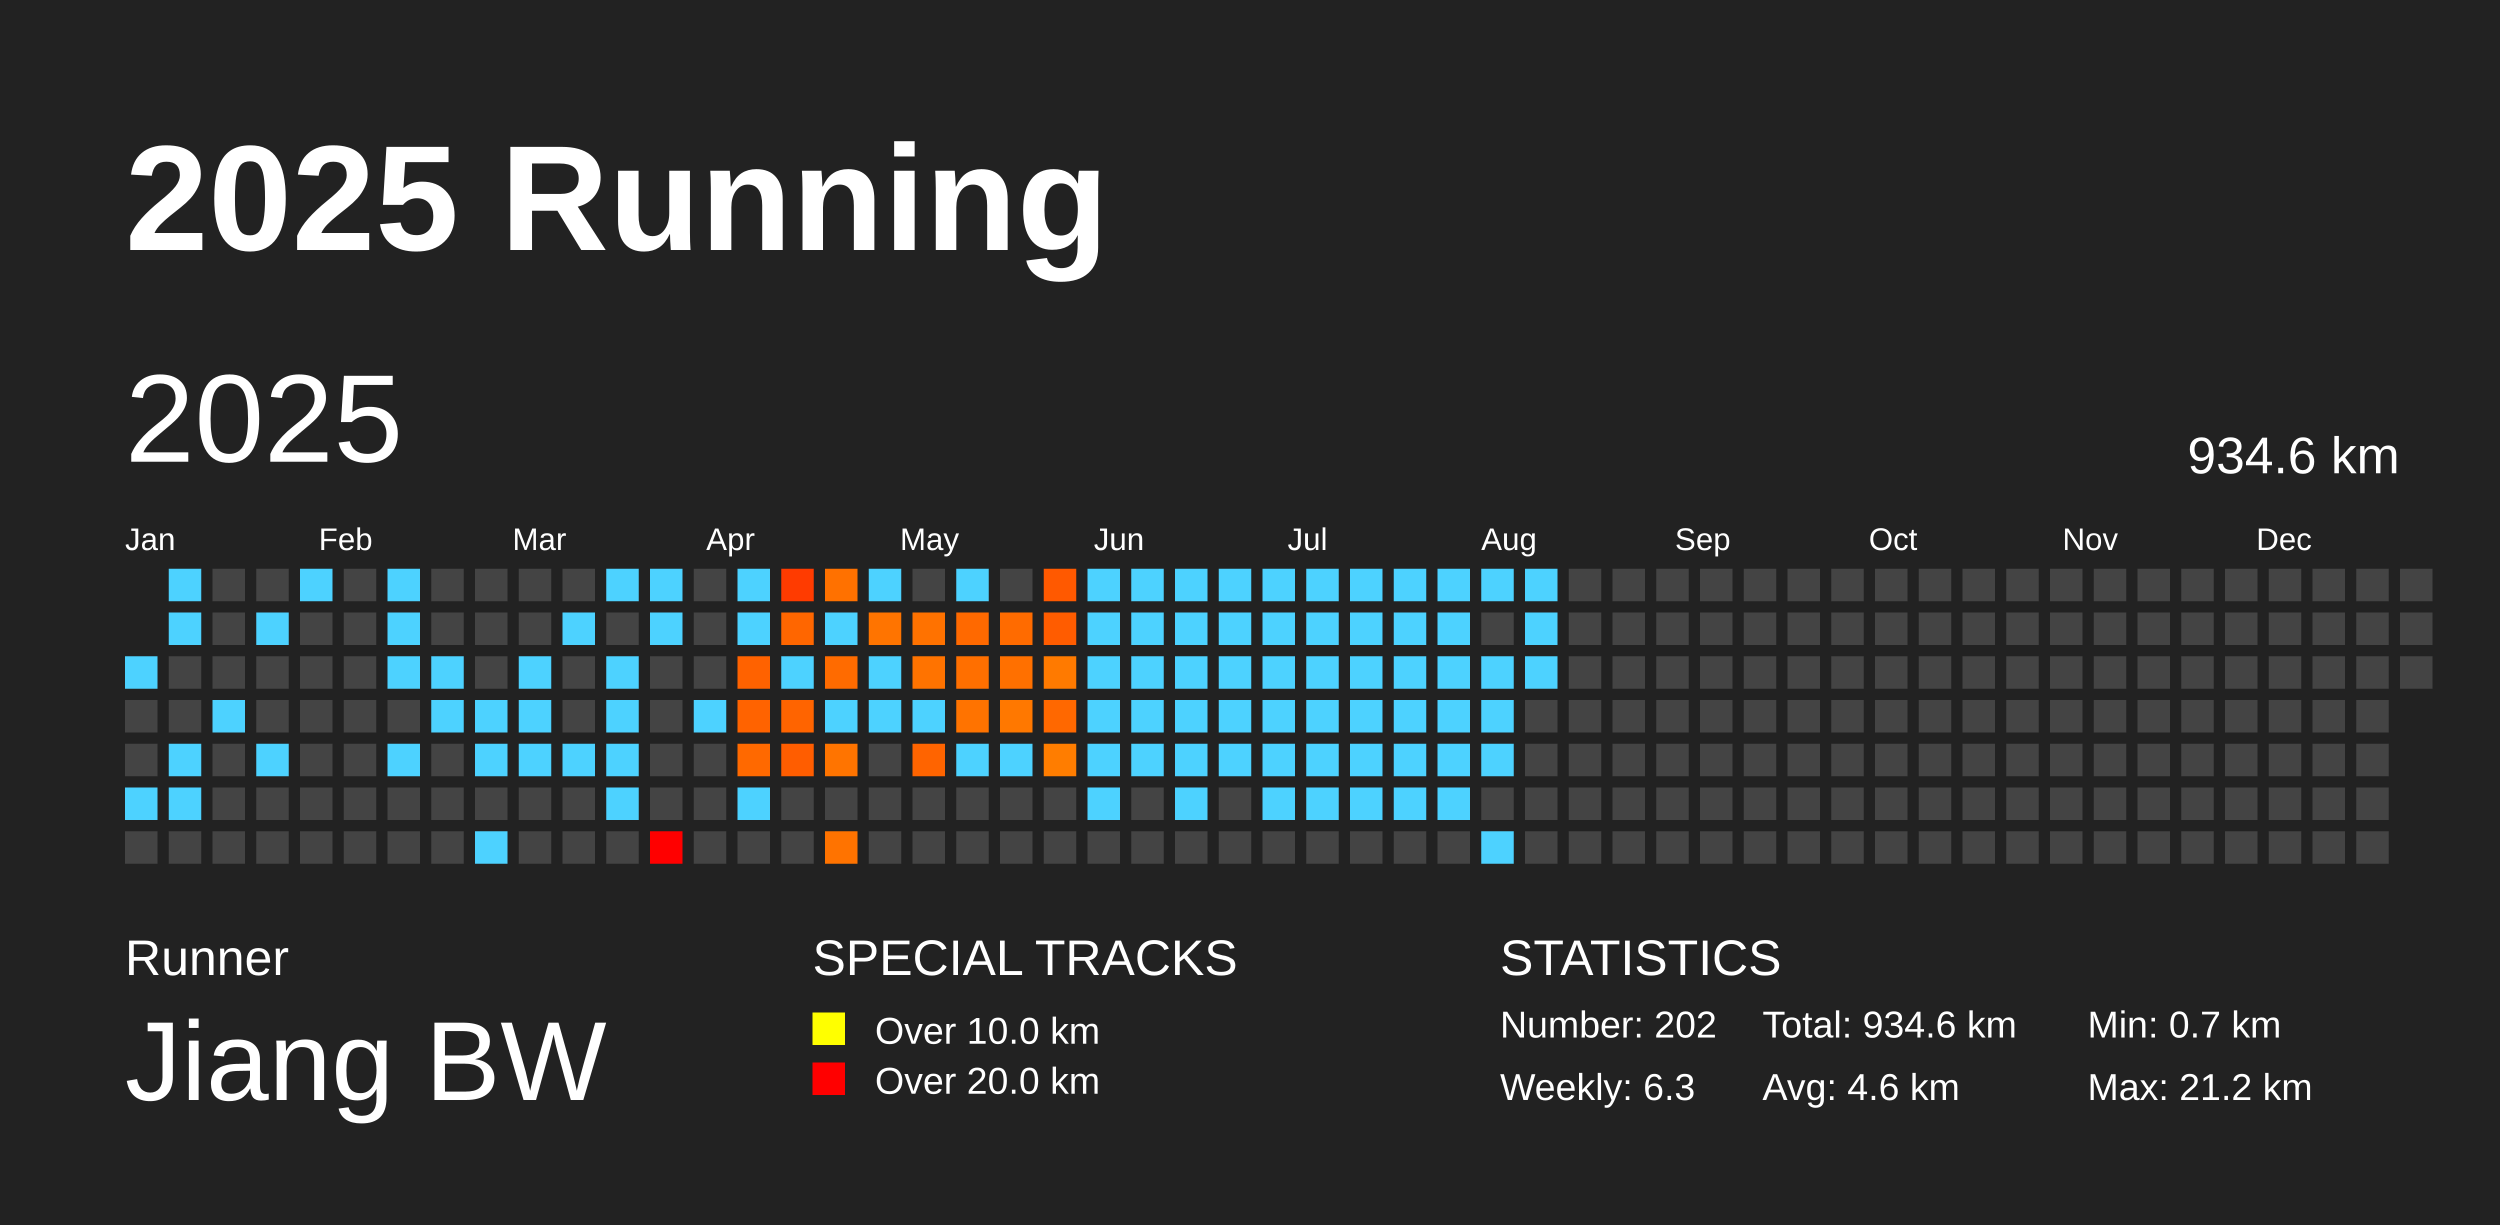
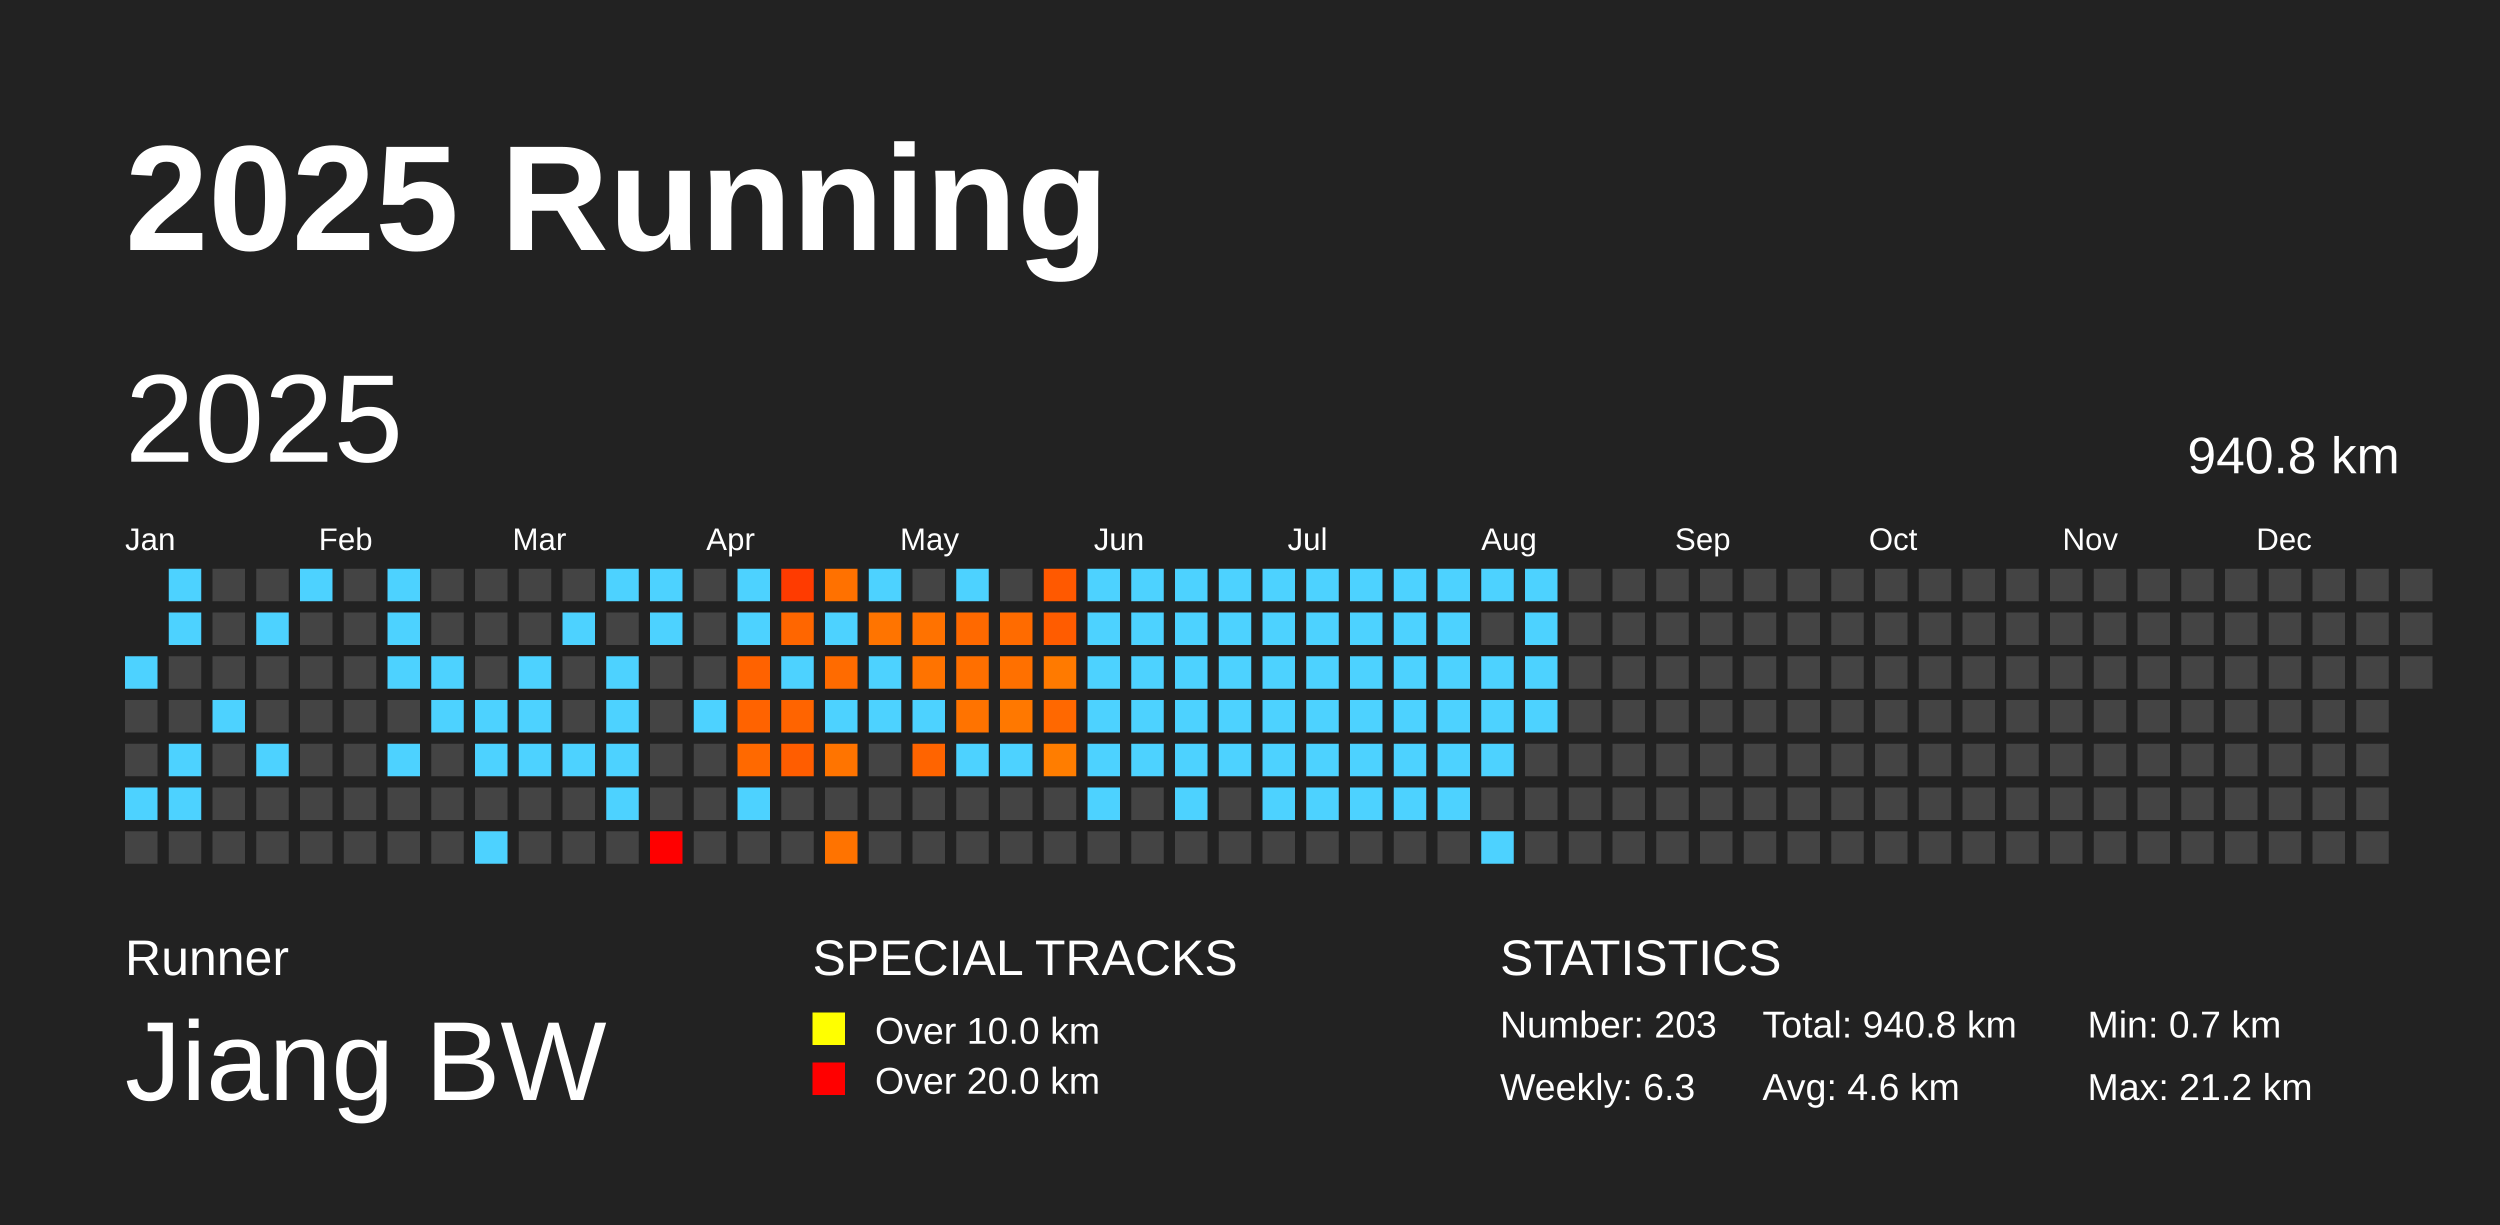
<svg xmlns="http://www.w3.org/2000/svg" baseProfile="full" height="98mm" version="1.1" viewBox="0,0,200,98" width="200mm">
  <defs />
  <rect fill="#222222" height="98" width="200" x="0" y="0" />
  <text fill="#FFFFFF" style="font-size:12px; font-family:Arial; font-weight:bold;" x="10" y="20">2025 Running</text>
  <text fill="#FFFFFF" style="font-size:4px; font-family:Arial" x="10" y="78">Runner</text>
  <text fill="#FFFFFF" style="font-size:9px; font-family:Arial" x="10" y="88">Jiang BW</text>
  <text fill="#FFFFFF" style="font-size:4px; font-family:Arial" x="65" y="78">SPECIAL TRACKS</text>
  <rect fill="yellow" height="2.6" width="2.6" x="65" y="81" />
  <text fill="#FFFFFF" style="font-size:3px; font-family:Arial" x="70" y="83.5">Over 10.0 km</text>
  <rect fill="red" height="2.6" width="2.6" x="65" y="85" />
  <text fill="#FFFFFF" style="font-size:3px; font-family:Arial" x="70" y="87.5">Over 20.0 km</text>
  <text fill="#FFFFFF" style="font-size:4px; font-family:Arial" x="120" y="78">STATISTICS</text>
-   <text fill="#FFFFFF" style="font-size:3px; font-family:Arial" x="120" y="83">Number: 202</text>
+   <text fill="#FFFFFF" style="font-size:3px; font-family:Arial" x="120" y="83">Number: 203</text>
  <text fill="#FFFFFF" style="font-size:3px; font-family:Arial" x="120" y="88">Weekly: 6.3</text>
-   <text fill="#FFFFFF" style="font-size:3px; font-family:Arial" x="141" y="83">Total: 934.6 km</text>
+   <text fill="#FFFFFF" style="font-size:3px; font-family:Arial" x="141" y="83">Total: 940.8 km</text>
  <text fill="#FFFFFF" style="font-size:3px; font-family:Arial" x="141" y="88">Avg: 4.6 km</text>
  <text fill="#FFFFFF" style="font-size:3px; font-family:Arial" x="167" y="83">Min: 0.7 km</text>
  <text fill="#FFFFFF" style="font-size:3px; font-family:Arial" x="167" y="88">Max: 21.2 km</text>
  <text dominant-baseline="hanging" fill="#FFFFFF" style="font-size:10.0px; font-family:Arial;" x="10" y="30">2025</text>
-   <text dominant-baseline="hanging" fill="#FFFFFF" style="font-size:4.125px; font-family:Arial;" x="175" y="35">934.6 km</text>
+   <text dominant-baseline="hanging" fill="#FFFFFF" style="font-size:4.125px; font-family:Arial;" x="175" y="35">940.8 km</text>
  <text fill="#FFFFFF" style="font-size:2.5px; font-family:Arial" x="10.0" y="44">Jan</text>
  <text fill="#FFFFFF" style="font-size:2.5px; font-family:Arial" x="25.5" y="44">Feb</text>
  <text fill="#FFFFFF" style="font-size:2.5px; font-family:Arial" x="41.0" y="44">Mar</text>
  <text fill="#FFFFFF" style="font-size:2.5px; font-family:Arial" x="56.5" y="44">Apr</text>
  <text fill="#FFFFFF" style="font-size:2.5px; font-family:Arial" x="72.0" y="44">May</text>
  <text fill="#FFFFFF" style="font-size:2.5px; font-family:Arial" x="87.5" y="44">Jun</text>
  <text fill="#FFFFFF" style="font-size:2.5px; font-family:Arial" x="103.0" y="44">Jul</text>
  <text fill="#FFFFFF" style="font-size:2.5px; font-family:Arial" x="118.5" y="44">Aug</text>
  <text fill="#FFFFFF" style="font-size:2.5px; font-family:Arial" x="134.0" y="44">Sep</text>
  <text fill="#FFFFFF" style="font-size:2.5px; font-family:Arial" x="149.5" y="44">Oct</text>
  <text fill="#FFFFFF" style="font-size:2.5px; font-family:Arial" x="165.0" y="44">Nov</text>
  <text fill="#FFFFFF" style="font-size:2.5px; font-family:Arial" x="180.5" y="44">Dec</text>
  <rect fill="#4dd2ff" height="2.6" width="2.6" x="10.0" y="52.5" />
  <rect fill="#444444" height="2.6" width="2.6" x="10.0" y="56.0" />
  <rect fill="#444444" height="2.6" width="2.6" x="10.0" y="59.5" />
  <rect fill="#4dd2ff" height="2.6" width="2.6" x="10.0" y="63.0" />
  <rect fill="#444444" height="2.6" width="2.6" x="10.0" y="66.5" />
  <rect fill="#4dd2ff" height="2.6" width="2.6" x="13.5" y="45.5" />
  <rect fill="#4dd2ff" height="2.6" width="2.6" x="13.5" y="49.0" />
  <rect fill="#444444" height="2.6" width="2.6" x="13.5" y="52.5" />
  <rect fill="#444444" height="2.6" width="2.6" x="13.5" y="56.0" />
  <rect fill="#4dd2ff" height="2.6" width="2.6" x="13.5" y="59.5" />
  <rect fill="#4dd2ff" height="2.6" width="2.6" x="13.5" y="63.0" />
  <rect fill="#444444" height="2.6" width="2.6" x="13.5" y="66.5" />
  <rect fill="#444444" height="2.6" width="2.6" x="17.0" y="45.5" />
  <rect fill="#444444" height="2.6" width="2.6" x="17.0" y="49.0" />
  <rect fill="#444444" height="2.6" width="2.6" x="17.0" y="52.5" />
  <rect fill="#4dd2ff" height="2.6" width="2.6" x="17.0" y="56.0" />
  <rect fill="#444444" height="2.6" width="2.6" x="17.0" y="59.5" />
  <rect fill="#444444" height="2.6" width="2.6" x="17.0" y="63.0" />
  <rect fill="#444444" height="2.6" width="2.6" x="17.0" y="66.5" />
  <rect fill="#444444" height="2.6" width="2.6" x="20.5" y="45.5" />
  <rect fill="#4dd2ff" height="2.6" width="2.6" x="20.5" y="49.0" />
  <rect fill="#444444" height="2.6" width="2.6" x="20.5" y="52.5" />
  <rect fill="#444444" height="2.6" width="2.6" x="20.5" y="56.0" />
  <rect fill="#4dd2ff" height="2.6" width="2.6" x="20.5" y="59.5" />
  <rect fill="#444444" height="2.6" width="2.6" x="20.5" y="63.0" />
  <rect fill="#444444" height="2.6" width="2.6" x="20.5" y="66.5" />
  <rect fill="#4dd2ff" height="2.6" width="2.6" x="24.0" y="45.5" />
  <rect fill="#444444" height="2.6" width="2.6" x="24.0" y="49.0" />
  <rect fill="#444444" height="2.6" width="2.6" x="24.0" y="52.5" />
  <rect fill="#444444" height="2.6" width="2.6" x="24.0" y="56.0" />
  <rect fill="#444444" height="2.6" width="2.6" x="24.0" y="59.5" />
  <rect fill="#444444" height="2.6" width="2.6" x="24.0" y="63.0" />
  <rect fill="#444444" height="2.6" width="2.6" x="24.0" y="66.5" />
  <rect fill="#444444" height="2.6" width="2.6" x="27.5" y="45.5" />
  <rect fill="#444444" height="2.6" width="2.6" x="27.5" y="49.0" />
  <rect fill="#444444" height="2.6" width="2.6" x="27.5" y="52.5" />
  <rect fill="#444444" height="2.6" width="2.6" x="27.5" y="56.0" />
  <rect fill="#444444" height="2.6" width="2.6" x="27.5" y="59.5" />
  <rect fill="#444444" height="2.6" width="2.6" x="27.5" y="63.0" />
  <rect fill="#444444" height="2.6" width="2.6" x="27.5" y="66.5" />
  <rect fill="#4dd2ff" height="2.6" width="2.6" x="31.0" y="45.5" />
  <rect fill="#4dd2ff" height="2.6" width="2.6" x="31.0" y="49.0" />
  <rect fill="#4dd2ff" height="2.6" width="2.6" x="31.0" y="52.5" />
  <rect fill="#444444" height="2.6" width="2.6" x="31.0" y="56.0" />
  <rect fill="#4dd2ff" height="2.6" width="2.6" x="31.0" y="59.5" />
  <rect fill="#444444" height="2.6" width="2.6" x="31.0" y="63.0" />
  <rect fill="#444444" height="2.6" width="2.6" x="31.0" y="66.5" />
  <rect fill="#444444" height="2.6" width="2.6" x="34.5" y="45.5" />
  <rect fill="#444444" height="2.6" width="2.6" x="34.5" y="49.0" />
  <rect fill="#4dd2ff" height="2.6" width="2.6" x="34.5" y="52.5" />
  <rect fill="#4dd2ff" height="2.6" width="2.6" x="34.5" y="56.0" />
  <rect fill="#444444" height="2.6" width="2.6" x="34.5" y="59.5" />
  <rect fill="#444444" height="2.6" width="2.6" x="34.5" y="63.0" />
  <rect fill="#444444" height="2.6" width="2.6" x="34.5" y="66.5" />
  <rect fill="#444444" height="2.6" width="2.6" x="38.0" y="45.5" />
  <rect fill="#444444" height="2.6" width="2.6" x="38.0" y="49.0" />
  <rect fill="#444444" height="2.6" width="2.6" x="38.0" y="52.5" />
  <rect fill="#4dd2ff" height="2.6" width="2.6" x="38.0" y="56.0" />
  <rect fill="#4dd2ff" height="2.6" width="2.6" x="38.0" y="59.5" />
  <rect fill="#444444" height="2.6" width="2.6" x="38.0" y="63.0" />
  <rect fill="#4dd2ff" height="2.6" width="2.6" x="38.0" y="66.5" />
  <rect fill="#444444" height="2.6" width="2.6" x="41.5" y="45.5" />
  <rect fill="#444444" height="2.6" width="2.6" x="41.5" y="49.0" />
  <rect fill="#4dd2ff" height="2.6" width="2.6" x="41.5" y="52.5" />
  <rect fill="#4dd2ff" height="2.6" width="2.6" x="41.5" y="56.0" />
  <rect fill="#4dd2ff" height="2.6" width="2.6" x="41.5" y="59.5" />
  <rect fill="#444444" height="2.6" width="2.6" x="41.5" y="63.0" />
  <rect fill="#444444" height="2.6" width="2.6" x="41.5" y="66.5" />
  <rect fill="#444444" height="2.6" width="2.6" x="45.0" y="45.5" />
  <rect fill="#4dd2ff" height="2.6" width="2.6" x="45.0" y="49.0" />
  <rect fill="#444444" height="2.6" width="2.6" x="45.0" y="52.5" />
  <rect fill="#444444" height="2.6" width="2.6" x="45.0" y="56.0" />
  <rect fill="#4dd2ff" height="2.6" width="2.6" x="45.0" y="59.5" />
  <rect fill="#444444" height="2.6" width="2.6" x="45.0" y="63.0" />
  <rect fill="#444444" height="2.6" width="2.6" x="45.0" y="66.5" />
  <rect fill="#4dd2ff" height="2.6" width="2.6" x="48.5" y="45.5" />
  <rect fill="#444444" height="2.6" width="2.6" x="48.5" y="49.0" />
  <rect fill="#4dd2ff" height="2.6" width="2.6" x="48.5" y="52.5" />
  <rect fill="#4dd2ff" height="2.6" width="2.6" x="48.5" y="56.0" />
  <rect fill="#4dd2ff" height="2.6" width="2.6" x="48.5" y="59.5" />
  <rect fill="#4dd2ff" height="2.6" width="2.6" x="48.5" y="63.0" />
  <rect fill="#444444" height="2.6" width="2.6" x="48.5" y="66.5" />
  <rect fill="#4dd2ff" height="2.6" width="2.6" x="52.0" y="45.5" />
  <rect fill="#4dd2ff" height="2.6" width="2.6" x="52.0" y="49.0" />
  <rect fill="#444444" height="2.6" width="2.6" x="52.0" y="52.5" />
  <rect fill="#444444" height="2.6" width="2.6" x="52.0" y="56.0" />
  <rect fill="#444444" height="2.6" width="2.6" x="52.0" y="59.5" />
  <rect fill="#444444" height="2.6" width="2.6" x="52.0" y="63.0" />
  <rect fill="red" height="2.6" width="2.6" x="52.0" y="66.5" />
  <rect fill="#444444" height="2.6" width="2.6" x="55.5" y="45.5" />
  <rect fill="#444444" height="2.6" width="2.6" x="55.5" y="49.0" />
  <rect fill="#444444" height="2.6" width="2.6" x="55.5" y="52.5" />
  <rect fill="#4dd2ff" height="2.6" width="2.6" x="55.5" y="56.0" />
  <rect fill="#444444" height="2.6" width="2.6" x="55.5" y="59.5" />
  <rect fill="#444444" height="2.6" width="2.6" x="55.5" y="63.0" />
  <rect fill="#444444" height="2.6" width="2.6" x="55.5" y="66.5" />
  <rect fill="#4dd2ff" height="2.6" width="2.6" x="59.0" y="45.5" />
  <rect fill="#4dd2ff" height="2.6" width="2.6" x="59.0" y="49.0" />
  <rect fill="#ff6200" height="2.6" width="2.6" x="59.0" y="52.5" />
  <rect fill="#ff6300" height="2.6" width="2.6" x="59.0" y="56.0" />
  <rect fill="#ff6900" height="2.6" width="2.6" x="59.0" y="59.5" />
  <rect fill="#4dd2ff" height="2.6" width="2.6" x="59.0" y="63.0" />
  <rect fill="#444444" height="2.6" width="2.6" x="59.0" y="66.5" />
  <rect fill="#ff3b00" height="2.6" width="2.6" x="62.5" y="45.5" />
  <rect fill="#ff6600" height="2.6" width="2.6" x="62.5" y="49.0" />
  <rect fill="#4dd2ff" height="2.6" width="2.6" x="62.5" y="52.5" />
  <rect fill="#ff6400" height="2.6" width="2.6" x="62.5" y="56.0" />
  <rect fill="#ff5d00" height="2.6" width="2.6" x="62.5" y="59.5" />
  <rect fill="#444444" height="2.6" width="2.6" x="62.5" y="63.0" />
  <rect fill="#444444" height="2.6" width="2.6" x="62.5" y="66.5" />
  <rect fill="#ff7100" height="2.6" width="2.6" x="66.0" y="45.5" />
  <rect fill="#4dd2ff" height="2.6" width="2.6" x="66.0" y="49.0" />
  <rect fill="#ff6b00" height="2.6" width="2.6" x="66.0" y="52.5" />
  <rect fill="#4dd2ff" height="2.6" width="2.6" x="66.0" y="56.0" />
  <rect fill="#ff7400" height="2.6" width="2.6" x="66.0" y="59.5" />
  <rect fill="#444444" height="2.6" width="2.6" x="66.0" y="63.0" />
  <rect fill="#ff7300" height="2.6" width="2.6" x="66.0" y="66.5" />
  <rect fill="#4dd2ff" height="2.6" width="2.6" x="69.5" y="45.5" />
  <rect fill="#ff7400" height="2.6" width="2.6" x="69.5" y="49.0" />
  <rect fill="#4dd2ff" height="2.6" width="2.6" x="69.5" y="52.5" />
  <rect fill="#4dd2ff" height="2.6" width="2.6" x="69.5" y="56.0" />
  <rect fill="#444444" height="2.6" width="2.6" x="69.5" y="59.5" />
  <rect fill="#444444" height="2.6" width="2.6" x="69.5" y="63.0" />
  <rect fill="#444444" height="2.6" width="2.6" x="69.5" y="66.5" />
  <rect fill="#444444" height="2.6" width="2.6" x="73.0" y="45.5" />
  <rect fill="#ff7200" height="2.6" width="2.6" x="73.0" y="49.0" />
  <rect fill="#ff7300" height="2.6" width="2.6" x="73.0" y="52.5" />
  <rect fill="#4dd2ff" height="2.6" width="2.6" x="73.0" y="56.0" />
  <rect fill="#ff6400" height="2.6" width="2.6" x="73.0" y="59.5" />
  <rect fill="#444444" height="2.6" width="2.6" x="73.0" y="63.0" />
  <rect fill="#444444" height="2.6" width="2.6" x="73.0" y="66.5" />
  <rect fill="#4dd2ff" height="2.6" width="2.6" x="76.5" y="45.5" />
  <rect fill="#ff6900" height="2.6" width="2.6" x="76.5" y="49.0" />
  <rect fill="#ff6f00" height="2.6" width="2.6" x="76.5" y="52.5" />
  <rect fill="#ff7300" height="2.6" width="2.6" x="76.5" y="56.0" />
  <rect fill="#4dd2ff" height="2.6" width="2.6" x="76.5" y="59.5" />
  <rect fill="#444444" height="2.6" width="2.6" x="76.5" y="63.0" />
  <rect fill="#444444" height="2.6" width="2.6" x="76.5" y="66.5" />
  <rect fill="#444444" height="2.6" width="2.6" x="80.0" y="45.5" />
  <rect fill="#ff6b00" height="2.6" width="2.6" x="80.0" y="49.0" />
  <rect fill="#ff7000" height="2.6" width="2.6" x="80.0" y="52.5" />
  <rect fill="#ff7800" height="2.6" width="2.6" x="80.0" y="56.0" />
  <rect fill="#4dd2ff" height="2.6" width="2.6" x="80.0" y="59.5" />
  <rect fill="#444444" height="2.6" width="2.6" x="80.0" y="63.0" />
  <rect fill="#444444" height="2.6" width="2.6" x="80.0" y="66.5" />
  <rect fill="#ff5900" height="2.6" width="2.6" x="83.5" y="45.5" />
  <rect fill="#ff5c00" height="2.6" width="2.6" x="83.5" y="49.0" />
  <rect fill="#ff7a00" height="2.6" width="2.6" x="83.5" y="52.5" />
  <rect fill="#ff6800" height="2.6" width="2.6" x="83.5" y="56.0" />
  <rect fill="#ff7d00" height="2.6" width="2.6" x="83.5" y="59.5" />
  <rect fill="#444444" height="2.6" width="2.6" x="83.5" y="63.0" />
  <rect fill="#444444" height="2.6" width="2.6" x="83.5" y="66.5" />
  <rect fill="#4dd2ff" height="2.6" width="2.6" x="87.0" y="45.5" />
  <rect fill="#4dd2ff" height="2.6" width="2.6" x="87.0" y="49.0" />
  <rect fill="#4dd2ff" height="2.6" width="2.6" x="87.0" y="52.5" />
  <rect fill="#4dd2ff" height="2.6" width="2.6" x="87.0" y="56.0" />
  <rect fill="#4dd2ff" height="2.6" width="2.6" x="87.0" y="59.5" />
  <rect fill="#4dd2ff" height="2.6" width="2.6" x="87.0" y="63.0" />
  <rect fill="#444444" height="2.6" width="2.6" x="87.0" y="66.5" />
  <rect fill="#4dd2ff" height="2.6" width="2.6" x="90.5" y="45.5" />
  <rect fill="#4dd2ff" height="2.6" width="2.6" x="90.5" y="49.0" />
  <rect fill="#4dd2ff" height="2.6" width="2.6" x="90.5" y="52.5" />
  <rect fill="#4dd2ff" height="2.6" width="2.6" x="90.5" y="56.0" />
  <rect fill="#4dd2ff" height="2.6" width="2.6" x="90.5" y="59.5" />
  <rect fill="#444444" height="2.6" width="2.6" x="90.5" y="63.0" />
  <rect fill="#444444" height="2.6" width="2.6" x="90.5" y="66.5" />
  <rect fill="#4dd2ff" height="2.6" width="2.6" x="94.0" y="45.5" />
  <rect fill="#4dd2ff" height="2.6" width="2.6" x="94.0" y="49.0" />
  <rect fill="#4dd2ff" height="2.6" width="2.6" x="94.0" y="52.5" />
  <rect fill="#4dd2ff" height="2.6" width="2.6" x="94.0" y="56.0" />
  <rect fill="#4dd2ff" height="2.6" width="2.6" x="94.0" y="59.5" />
  <rect fill="#4dd2ff" height="2.6" width="2.6" x="94.0" y="63.0" />
  <rect fill="#444444" height="2.6" width="2.6" x="94.0" y="66.5" />
  <rect fill="#4dd2ff" height="2.6" width="2.6" x="97.5" y="45.5" />
  <rect fill="#4dd2ff" height="2.6" width="2.6" x="97.5" y="49.0" />
  <rect fill="#4dd2ff" height="2.6" width="2.6" x="97.5" y="52.5" />
  <rect fill="#4dd2ff" height="2.6" width="2.6" x="97.5" y="56.0" />
  <rect fill="#4dd2ff" height="2.6" width="2.6" x="97.5" y="59.5" />
  <rect fill="#444444" height="2.6" width="2.6" x="97.5" y="63.0" />
  <rect fill="#444444" height="2.6" width="2.6" x="97.5" y="66.5" />
  <rect fill="#4dd2ff" height="2.6" width="2.6" x="101.0" y="45.5" />
  <rect fill="#4dd2ff" height="2.6" width="2.6" x="101.0" y="49.0" />
  <rect fill="#4dd2ff" height="2.6" width="2.6" x="101.0" y="52.5" />
  <rect fill="#4dd2ff" height="2.6" width="2.6" x="101.0" y="56.0" />
  <rect fill="#4dd2ff" height="2.6" width="2.6" x="101.0" y="59.5" />
  <rect fill="#4dd2ff" height="2.6" width="2.6" x="101.0" y="63.0" />
  <rect fill="#444444" height="2.6" width="2.6" x="101.0" y="66.5" />
  <rect fill="#4dd2ff" height="2.6" width="2.6" x="104.5" y="45.5" />
  <rect fill="#4dd2ff" height="2.6" width="2.6" x="104.5" y="49.0" />
  <rect fill="#4dd2ff" height="2.6" width="2.6" x="104.5" y="52.5" />
  <rect fill="#4dd2ff" height="2.6" width="2.6" x="104.5" y="56.0" />
  <rect fill="#4dd2ff" height="2.6" width="2.6" x="104.5" y="59.5" />
  <rect fill="#4dd2ff" height="2.6" width="2.6" x="104.5" y="63.0" />
  <rect fill="#444444" height="2.6" width="2.6" x="104.5" y="66.5" />
  <rect fill="#4dd2ff" height="2.6" width="2.6" x="108.0" y="45.5" />
  <rect fill="#4dd2ff" height="2.6" width="2.6" x="108.0" y="49.0" />
  <rect fill="#4dd2ff" height="2.6" width="2.6" x="108.0" y="52.5" />
  <rect fill="#4dd2ff" height="2.6" width="2.6" x="108.0" y="56.0" />
  <rect fill="#4dd2ff" height="2.6" width="2.6" x="108.0" y="59.5" />
  <rect fill="#4dd2ff" height="2.6" width="2.6" x="108.0" y="63.0" />
  <rect fill="#444444" height="2.6" width="2.6" x="108.0" y="66.5" />
  <rect fill="#4dd2ff" height="2.6" width="2.6" x="111.5" y="45.5" />
  <rect fill="#4dd2ff" height="2.6" width="2.6" x="111.5" y="49.0" />
  <rect fill="#4dd2ff" height="2.6" width="2.6" x="111.5" y="52.5" />
  <rect fill="#4dd2ff" height="2.6" width="2.6" x="111.5" y="56.0" />
  <rect fill="#4dd2ff" height="2.6" width="2.6" x="111.5" y="59.5" />
  <rect fill="#4dd2ff" height="2.6" width="2.6" x="111.5" y="63.0" />
  <rect fill="#444444" height="2.6" width="2.6" x="111.5" y="66.5" />
  <rect fill="#4dd2ff" height="2.6" width="2.6" x="115.0" y="45.5" />
  <rect fill="#4dd2ff" height="2.6" width="2.6" x="115.0" y="49.0" />
  <rect fill="#4dd2ff" height="2.6" width="2.6" x="115.0" y="52.5" />
  <rect fill="#4dd2ff" height="2.6" width="2.6" x="115.0" y="56.0" />
  <rect fill="#4dd2ff" height="2.6" width="2.6" x="115.0" y="59.5" />
  <rect fill="#4dd2ff" height="2.6" width="2.6" x="115.0" y="63.0" />
  <rect fill="#444444" height="2.6" width="2.6" x="115.0" y="66.5" />
  <rect fill="#4dd2ff" height="2.6" width="2.6" x="118.5" y="45.5" />
  <rect fill="#444444" height="2.6" width="2.6" x="118.5" y="49.0" />
  <rect fill="#4dd2ff" height="2.6" width="2.6" x="118.5" y="52.5" />
  <rect fill="#4dd2ff" height="2.6" width="2.6" x="118.5" y="56.0" />
  <rect fill="#4dd2ff" height="2.6" width="2.6" x="118.5" y="59.5" />
  <rect fill="#444444" height="2.6" width="2.6" x="118.5" y="63.0" />
  <rect fill="#4dd2ff" height="2.6" width="2.6" x="118.5" y="66.5" />
  <rect fill="#4dd2ff" height="2.6" width="2.6" x="122.0" y="45.5" />
  <rect fill="#4dd2ff" height="2.6" width="2.6" x="122.0" y="49.0" />
  <rect fill="#4dd2ff" height="2.6" width="2.6" x="122.0" y="52.5" />
-   <rect fill="#444444" height="2.6" width="2.6" x="122.0" y="56.0" />
+   <rect fill="#4dd2ff" height="2.6" width="2.6" x="122.0" y="56.0" />
  <rect fill="#444444" height="2.6" width="2.6" x="122.0" y="59.5" />
  <rect fill="#444444" height="2.6" width="2.6" x="122.0" y="63.0" />
  <rect fill="#444444" height="2.6" width="2.6" x="122.0" y="66.5" />
  <rect fill="#444444" height="2.6" width="2.6" x="125.5" y="45.5" />
  <rect fill="#444444" height="2.6" width="2.6" x="125.5" y="49.0" />
  <rect fill="#444444" height="2.6" width="2.6" x="125.5" y="52.5" />
  <rect fill="#444444" height="2.6" width="2.6" x="125.5" y="56.0" />
  <rect fill="#444444" height="2.6" width="2.6" x="125.5" y="59.5" />
  <rect fill="#444444" height="2.6" width="2.6" x="125.5" y="63.0" />
  <rect fill="#444444" height="2.6" width="2.6" x="125.5" y="66.5" />
  <rect fill="#444444" height="2.6" width="2.6" x="129.0" y="45.5" />
  <rect fill="#444444" height="2.6" width="2.6" x="129.0" y="49.0" />
  <rect fill="#444444" height="2.6" width="2.6" x="129.0" y="52.5" />
  <rect fill="#444444" height="2.6" width="2.6" x="129.0" y="56.0" />
  <rect fill="#444444" height="2.6" width="2.6" x="129.0" y="59.5" />
  <rect fill="#444444" height="2.6" width="2.6" x="129.0" y="63.0" />
  <rect fill="#444444" height="2.6" width="2.6" x="129.0" y="66.5" />
  <rect fill="#444444" height="2.6" width="2.6" x="132.5" y="45.5" />
  <rect fill="#444444" height="2.6" width="2.6" x="132.5" y="49.0" />
  <rect fill="#444444" height="2.6" width="2.6" x="132.5" y="52.5" />
  <rect fill="#444444" height="2.6" width="2.6" x="132.5" y="56.0" />
  <rect fill="#444444" height="2.6" width="2.6" x="132.5" y="59.5" />
  <rect fill="#444444" height="2.6" width="2.6" x="132.5" y="63.0" />
  <rect fill="#444444" height="2.6" width="2.6" x="132.5" y="66.5" />
  <rect fill="#444444" height="2.6" width="2.6" x="136.0" y="45.5" />
  <rect fill="#444444" height="2.6" width="2.6" x="136.0" y="49.0" />
  <rect fill="#444444" height="2.6" width="2.6" x="136.0" y="52.5" />
  <rect fill="#444444" height="2.6" width="2.6" x="136.0" y="56.0" />
  <rect fill="#444444" height="2.6" width="2.6" x="136.0" y="59.5" />
  <rect fill="#444444" height="2.6" width="2.6" x="136.0" y="63.0" />
  <rect fill="#444444" height="2.6" width="2.6" x="136.0" y="66.5" />
  <rect fill="#444444" height="2.6" width="2.6" x="139.5" y="45.5" />
  <rect fill="#444444" height="2.6" width="2.6" x="139.5" y="49.0" />
  <rect fill="#444444" height="2.6" width="2.6" x="139.5" y="52.5" />
  <rect fill="#444444" height="2.6" width="2.6" x="139.5" y="56.0" />
  <rect fill="#444444" height="2.6" width="2.6" x="139.5" y="59.5" />
  <rect fill="#444444" height="2.6" width="2.6" x="139.5" y="63.0" />
  <rect fill="#444444" height="2.6" width="2.6" x="139.5" y="66.5" />
  <rect fill="#444444" height="2.6" width="2.6" x="143.0" y="45.5" />
  <rect fill="#444444" height="2.6" width="2.6" x="143.0" y="49.0" />
  <rect fill="#444444" height="2.6" width="2.6" x="143.0" y="52.5" />
  <rect fill="#444444" height="2.6" width="2.6" x="143.0" y="56.0" />
  <rect fill="#444444" height="2.6" width="2.6" x="143.0" y="59.5" />
  <rect fill="#444444" height="2.6" width="2.6" x="143.0" y="63.0" />
  <rect fill="#444444" height="2.6" width="2.6" x="143.0" y="66.5" />
  <rect fill="#444444" height="2.6" width="2.6" x="146.5" y="45.5" />
  <rect fill="#444444" height="2.6" width="2.6" x="146.5" y="49.0" />
  <rect fill="#444444" height="2.6" width="2.6" x="146.5" y="52.5" />
  <rect fill="#444444" height="2.6" width="2.6" x="146.5" y="56.0" />
  <rect fill="#444444" height="2.6" width="2.6" x="146.5" y="59.5" />
  <rect fill="#444444" height="2.6" width="2.6" x="146.5" y="63.0" />
  <rect fill="#444444" height="2.6" width="2.6" x="146.5" y="66.5" />
  <rect fill="#444444" height="2.6" width="2.6" x="150.0" y="45.5" />
  <rect fill="#444444" height="2.6" width="2.6" x="150.0" y="49.0" />
  <rect fill="#444444" height="2.6" width="2.6" x="150.0" y="52.5" />
  <rect fill="#444444" height="2.6" width="2.6" x="150.0" y="56.0" />
  <rect fill="#444444" height="2.6" width="2.6" x="150.0" y="59.5" />
  <rect fill="#444444" height="2.6" width="2.6" x="150.0" y="63.0" />
  <rect fill="#444444" height="2.6" width="2.6" x="150.0" y="66.5" />
  <rect fill="#444444" height="2.6" width="2.6" x="153.5" y="45.5" />
  <rect fill="#444444" height="2.6" width="2.6" x="153.5" y="49.0" />
  <rect fill="#444444" height="2.6" width="2.6" x="153.5" y="52.5" />
  <rect fill="#444444" height="2.6" width="2.6" x="153.5" y="56.0" />
  <rect fill="#444444" height="2.6" width="2.6" x="153.5" y="59.5" />
  <rect fill="#444444" height="2.6" width="2.6" x="153.5" y="63.0" />
  <rect fill="#444444" height="2.6" width="2.6" x="153.5" y="66.5" />
  <rect fill="#444444" height="2.6" width="2.6" x="157.0" y="45.5" />
  <rect fill="#444444" height="2.6" width="2.6" x="157.0" y="49.0" />
  <rect fill="#444444" height="2.6" width="2.6" x="157.0" y="52.5" />
  <rect fill="#444444" height="2.6" width="2.6" x="157.0" y="56.0" />
  <rect fill="#444444" height="2.6" width="2.6" x="157.0" y="59.5" />
  <rect fill="#444444" height="2.6" width="2.6" x="157.0" y="63.0" />
  <rect fill="#444444" height="2.6" width="2.6" x="157.0" y="66.5" />
  <rect fill="#444444" height="2.6" width="2.6" x="160.5" y="45.5" />
  <rect fill="#444444" height="2.6" width="2.6" x="160.5" y="49.0" />
  <rect fill="#444444" height="2.6" width="2.6" x="160.5" y="52.5" />
  <rect fill="#444444" height="2.6" width="2.6" x="160.5" y="56.0" />
  <rect fill="#444444" height="2.6" width="2.6" x="160.5" y="59.5" />
  <rect fill="#444444" height="2.6" width="2.6" x="160.5" y="63.0" />
  <rect fill="#444444" height="2.6" width="2.6" x="160.5" y="66.5" />
  <rect fill="#444444" height="2.6" width="2.6" x="164.0" y="45.5" />
  <rect fill="#444444" height="2.6" width="2.6" x="164.0" y="49.0" />
  <rect fill="#444444" height="2.6" width="2.6" x="164.0" y="52.5" />
  <rect fill="#444444" height="2.6" width="2.6" x="164.0" y="56.0" />
  <rect fill="#444444" height="2.6" width="2.6" x="164.0" y="59.5" />
  <rect fill="#444444" height="2.6" width="2.6" x="164.0" y="63.0" />
  <rect fill="#444444" height="2.6" width="2.6" x="164.0" y="66.5" />
  <rect fill="#444444" height="2.6" width="2.6" x="167.5" y="45.5" />
  <rect fill="#444444" height="2.6" width="2.6" x="167.5" y="49.0" />
  <rect fill="#444444" height="2.6" width="2.6" x="167.5" y="52.5" />
  <rect fill="#444444" height="2.6" width="2.6" x="167.5" y="56.0" />
  <rect fill="#444444" height="2.6" width="2.6" x="167.5" y="59.5" />
  <rect fill="#444444" height="2.6" width="2.6" x="167.5" y="63.0" />
  <rect fill="#444444" height="2.6" width="2.6" x="167.5" y="66.5" />
  <rect fill="#444444" height="2.6" width="2.6" x="171.0" y="45.5" />
  <rect fill="#444444" height="2.6" width="2.6" x="171.0" y="49.0" />
  <rect fill="#444444" height="2.6" width="2.6" x="171.0" y="52.5" />
  <rect fill="#444444" height="2.6" width="2.6" x="171.0" y="56.0" />
  <rect fill="#444444" height="2.6" width="2.6" x="171.0" y="59.5" />
  <rect fill="#444444" height="2.6" width="2.6" x="171.0" y="63.0" />
  <rect fill="#444444" height="2.6" width="2.6" x="171.0" y="66.5" />
  <rect fill="#444444" height="2.6" width="2.6" x="174.5" y="45.5" />
  <rect fill="#444444" height="2.6" width="2.6" x="174.5" y="49.0" />
  <rect fill="#444444" height="2.6" width="2.6" x="174.5" y="52.5" />
  <rect fill="#444444" height="2.6" width="2.6" x="174.5" y="56.0" />
  <rect fill="#444444" height="2.6" width="2.6" x="174.5" y="59.5" />
  <rect fill="#444444" height="2.6" width="2.6" x="174.5" y="63.0" />
  <rect fill="#444444" height="2.6" width="2.6" x="174.5" y="66.5" />
  <rect fill="#444444" height="2.6" width="2.6" x="178.0" y="45.5" />
  <rect fill="#444444" height="2.6" width="2.6" x="178.0" y="49.0" />
  <rect fill="#444444" height="2.6" width="2.6" x="178.0" y="52.5" />
  <rect fill="#444444" height="2.6" width="2.6" x="178.0" y="56.0" />
  <rect fill="#444444" height="2.6" width="2.6" x="178.0" y="59.5" />
  <rect fill="#444444" height="2.6" width="2.6" x="178.0" y="63.0" />
  <rect fill="#444444" height="2.6" width="2.6" x="178.0" y="66.5" />
  <rect fill="#444444" height="2.6" width="2.6" x="181.5" y="45.5" />
  <rect fill="#444444" height="2.6" width="2.6" x="181.5" y="49.0" />
  <rect fill="#444444" height="2.6" width="2.6" x="181.5" y="52.5" />
  <rect fill="#444444" height="2.6" width="2.6" x="181.5" y="56.0" />
  <rect fill="#444444" height="2.6" width="2.6" x="181.5" y="59.5" />
  <rect fill="#444444" height="2.6" width="2.6" x="181.5" y="63.0" />
  <rect fill="#444444" height="2.6" width="2.6" x="181.5" y="66.5" />
  <rect fill="#444444" height="2.6" width="2.6" x="185.0" y="45.5" />
  <rect fill="#444444" height="2.6" width="2.6" x="185.0" y="49.0" />
  <rect fill="#444444" height="2.6" width="2.6" x="185.0" y="52.5" />
  <rect fill="#444444" height="2.6" width="2.6" x="185.0" y="56.0" />
  <rect fill="#444444" height="2.6" width="2.6" x="185.0" y="59.5" />
  <rect fill="#444444" height="2.6" width="2.6" x="185.0" y="63.0" />
  <rect fill="#444444" height="2.6" width="2.6" x="185.0" y="66.5" />
  <rect fill="#444444" height="2.6" width="2.6" x="188.5" y="45.5" />
  <rect fill="#444444" height="2.6" width="2.6" x="188.5" y="49.0" />
  <rect fill="#444444" height="2.6" width="2.6" x="188.5" y="52.5" />
  <rect fill="#444444" height="2.6" width="2.6" x="188.5" y="56.0" />
  <rect fill="#444444" height="2.6" width="2.6" x="188.5" y="59.5" />
  <rect fill="#444444" height="2.6" width="2.6" x="188.5" y="63.0" />
  <rect fill="#444444" height="2.6" width="2.6" x="188.5" y="66.5" />
  <rect fill="#444444" height="2.6" width="2.6" x="192.0" y="45.5" />
  <rect fill="#444444" height="2.6" width="2.6" x="192.0" y="49.0" />
  <rect fill="#444444" height="2.6" width="2.6" x="192.0" y="52.5" />
</svg>
